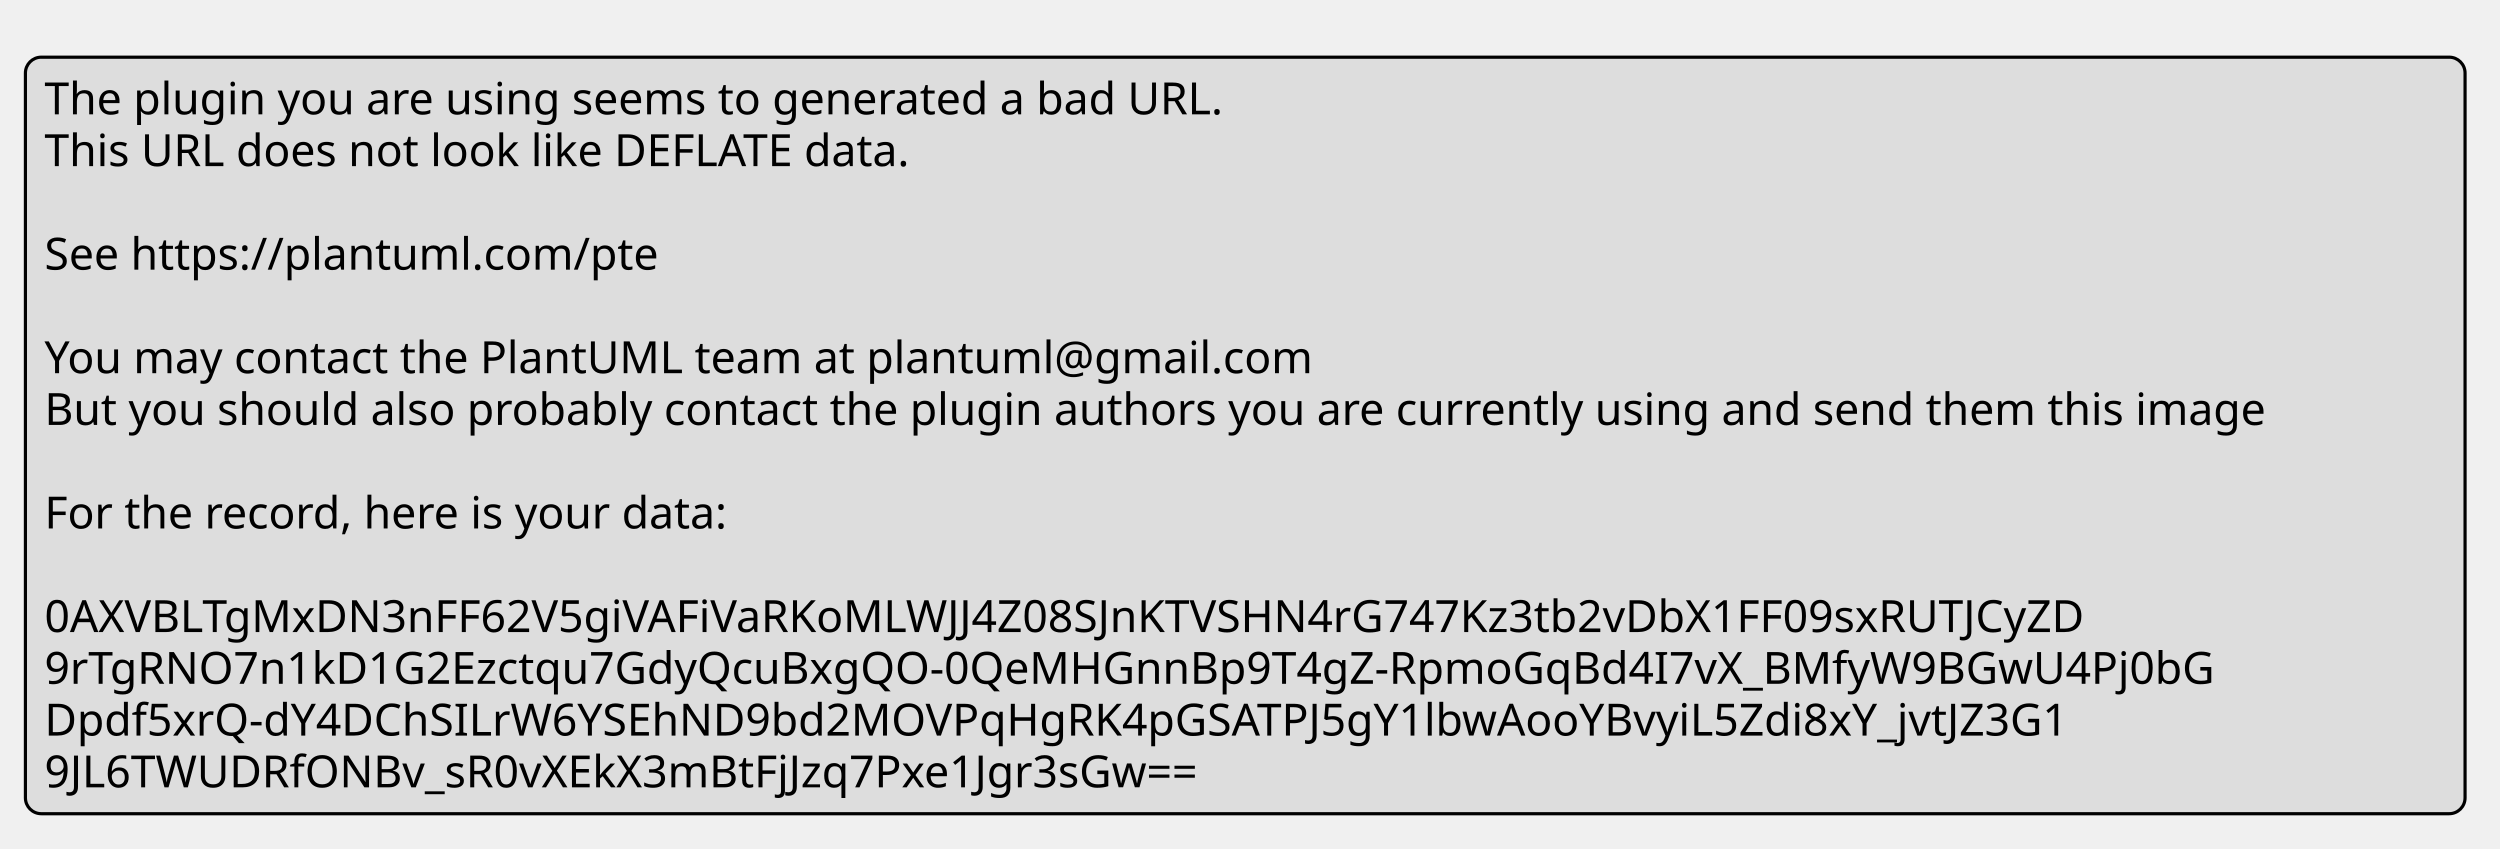
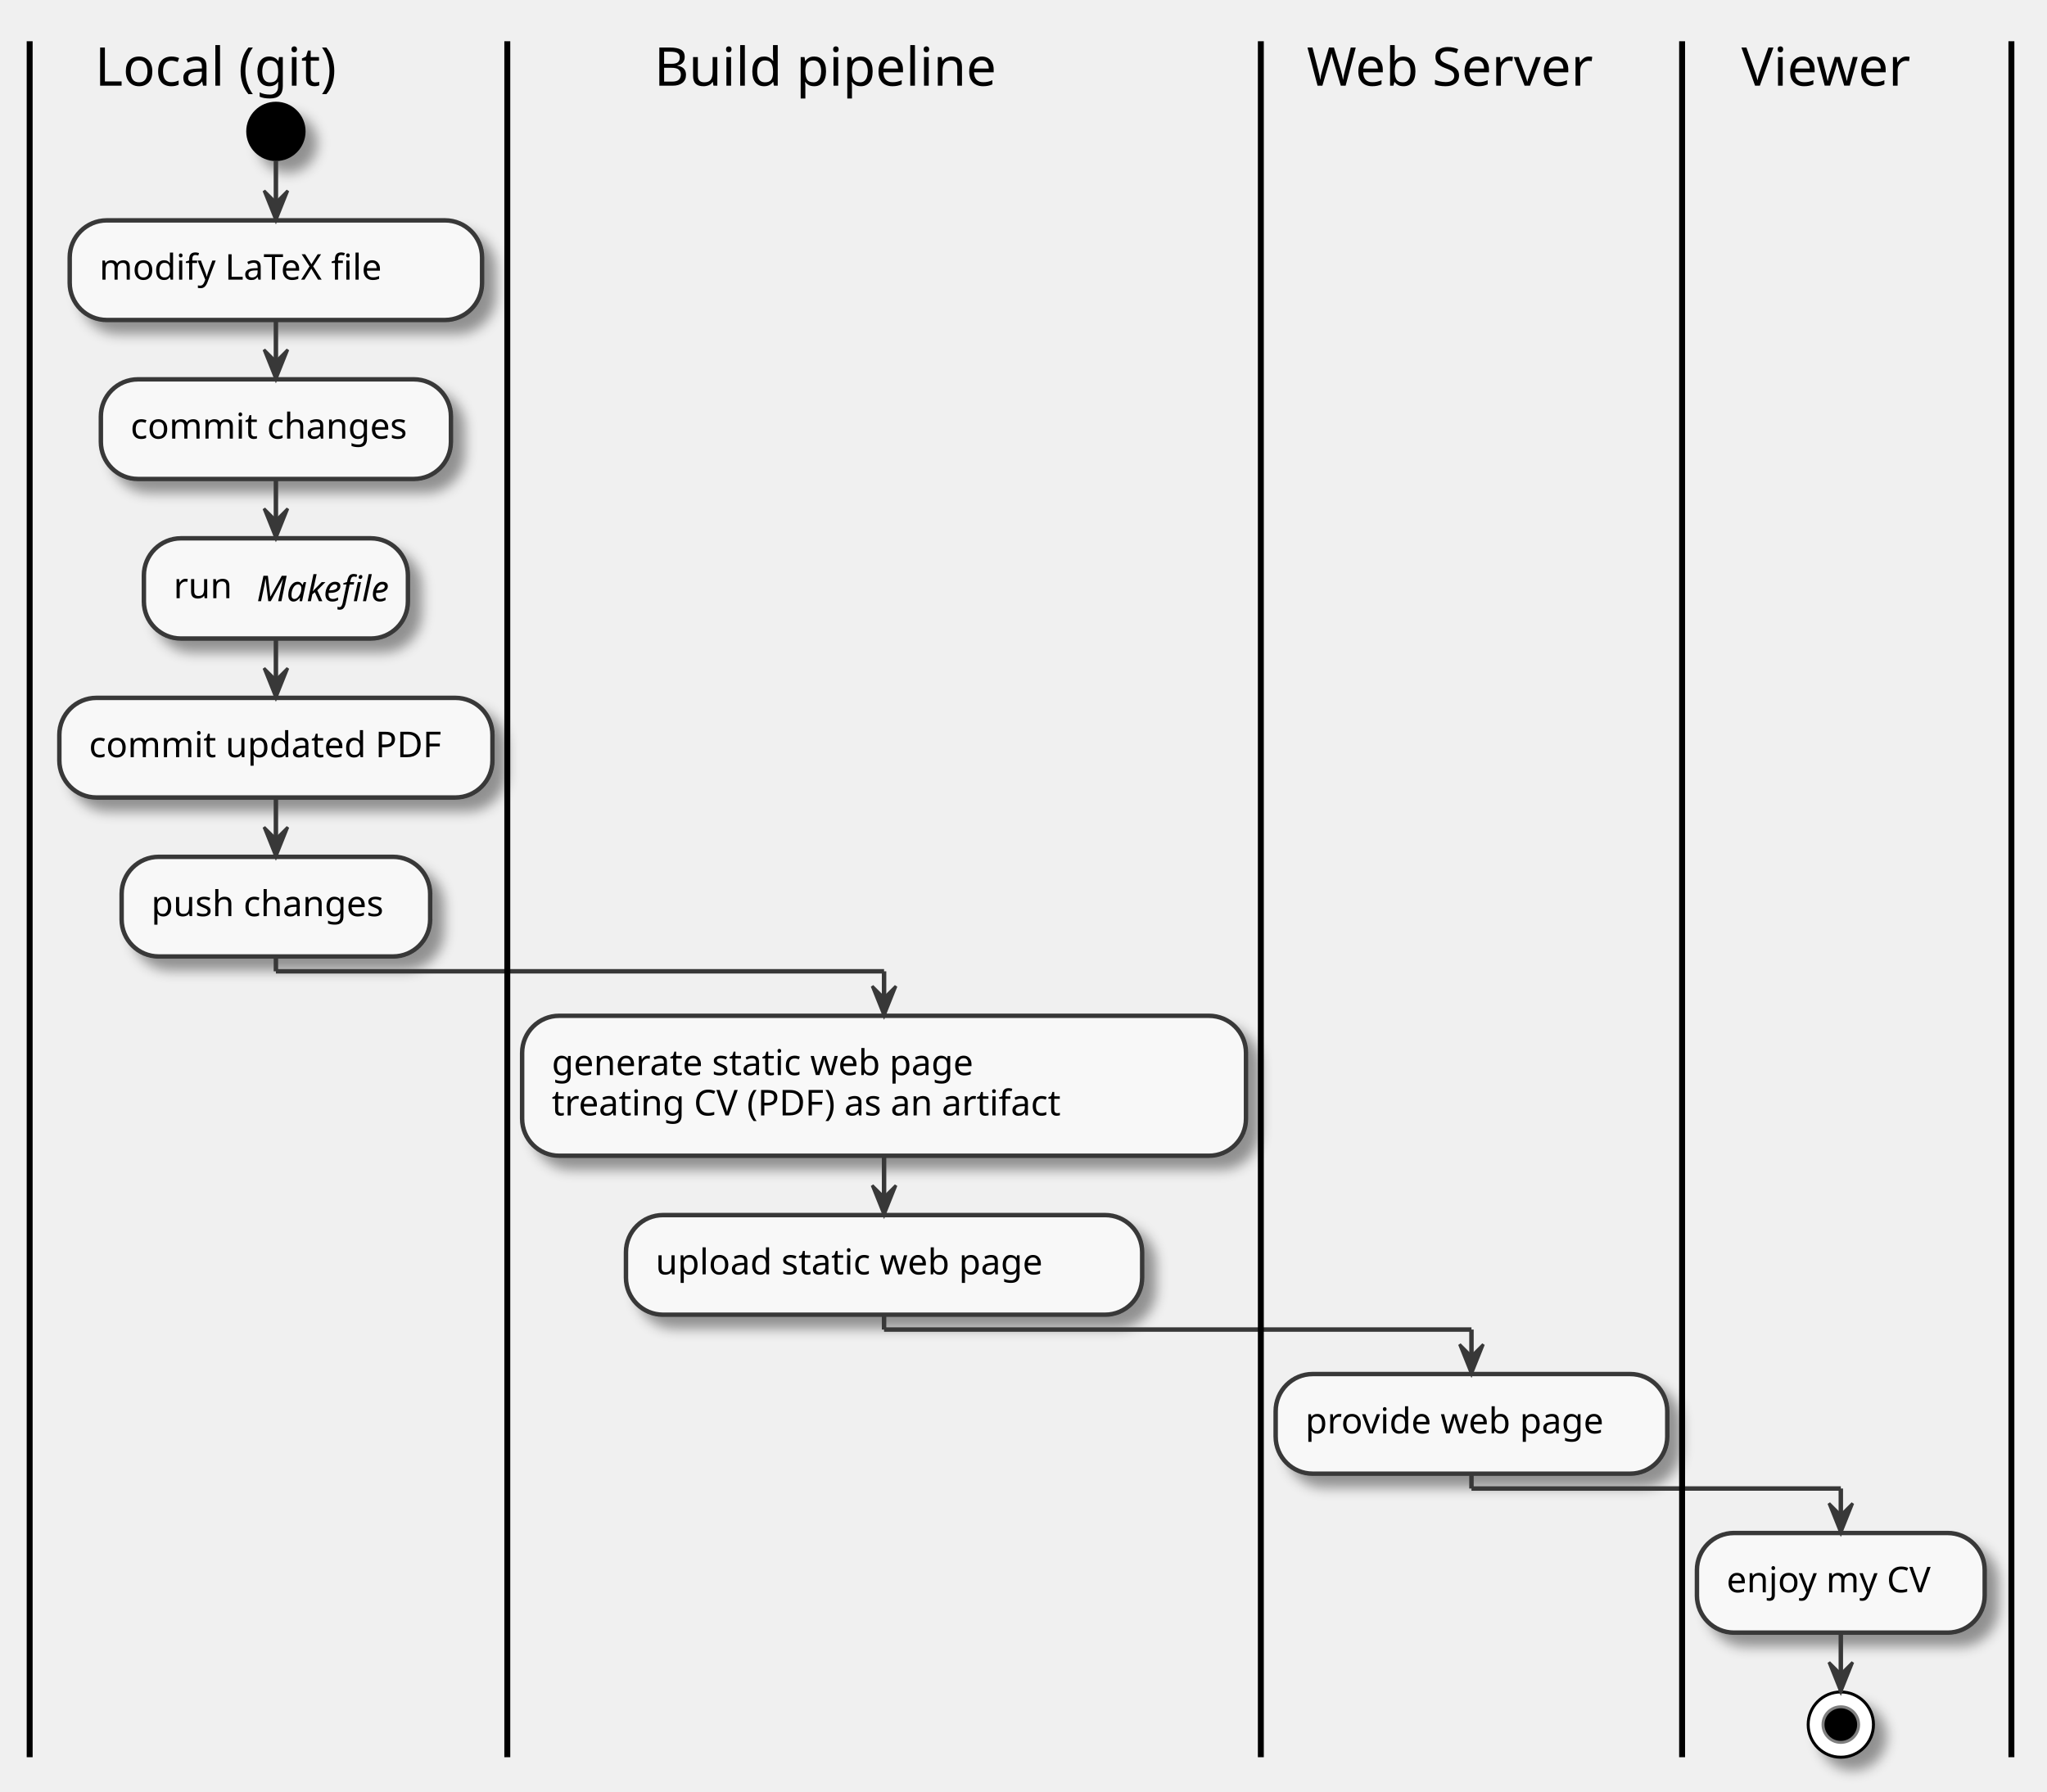
- <svg xmlns="http://www.w3.org/2000/svg" contentScriptType="application/ecmascript" contentStyleType="text/css" height="267px" preserveAspectRatio="none" style="width:787px;height:267px;" version="1.1" viewBox="0 0 787 267" width="787px" zoomAndPan="magnify">
-   <defs />
+ <svg xmlns="http://www.w3.org/2000/svg" contentScriptType="application/ecmascript" contentStyleType="text/css" height="604px" preserveAspectRatio="none" style="width:690px;height:604px;" version="1.1" viewBox="0 0 690 604" width="690px" zoomAndPan="magnify">
+   <defs>
+     <filter height="300%" id="f1lcr3u8ka2pq0" width="300%" x="-1" y="-1">
+       <feGaussianBlur result="blurOut" stdDeviation="2.0" />
+       <feColorMatrix in="blurOut" result="blurOut2" type="matrix" values="0 0 0 0 0 0 0 0 0 0 0 0 0 0 0 0 0 0 .4 0" />
+       <feOffset dx="4.0" dy="4.0" in="blurOut2" result="blurOut3" />
+       <feBlend in="SourceGraphic" in2="blurOut3" mode="normal" />
+     </filter>
+   </defs>
  <g>
-     <rect fill="#DDDDDD" height="238.156" rx="5" ry="5" style="stroke: #000000; stroke-width: 1.0;" width="768" x="8" y="18" />
-     <text fill="#000000" font-family="sans-serif" font-size="14" lengthAdjust="spacingAndGlyphs" textLength="400" x="14" y="35.995">The plugin you are using seems to generated a bad URL.</text>
-     <text fill="#000000" font-family="sans-serif" font-size="14" lengthAdjust="spacingAndGlyphs" textLength="301" x="14" y="52.292">This URL does not look like DEFLATE data.</text>
-     <text fill="#000000" font-family="sans-serif" font-size="14" lengthAdjust="spacingAndGlyphs" textLength="0" x="18" y="68.589" />
-     <text fill="#000000" font-family="sans-serif" font-size="14" lengthAdjust="spacingAndGlyphs" textLength="217" x="14" y="84.886">See https://plantuml.com/pte</text>
-     <text fill="#000000" font-family="sans-serif" font-size="14" lengthAdjust="spacingAndGlyphs" textLength="0" x="18" y="101.183" />
-     <text fill="#000000" font-family="sans-serif" font-size="14" lengthAdjust="spacingAndGlyphs" textLength="437" x="14" y="117.48">You may contact the PlantUML team at plantuml@gmail.com</text>
-     <text fill="#000000" font-family="sans-serif" font-size="14" lengthAdjust="spacingAndGlyphs" textLength="756" x="14" y="133.776">But you should also probably contact the plugin authors you are currently using and send them this image</text>
-     <text fill="#000000" font-family="sans-serif" font-size="14" lengthAdjust="spacingAndGlyphs" textLength="0" x="18" y="150.073" />
-     <text fill="#000000" font-family="sans-serif" font-size="14" lengthAdjust="spacingAndGlyphs" textLength="235" x="14" y="166.37">For the record, here is your data:</text>
-     <text fill="#000000" font-family="sans-serif" font-size="14" lengthAdjust="spacingAndGlyphs" textLength="0" x="18" y="182.667" />
-     <text fill="#000000" font-family="sans-serif" font-size="14" lengthAdjust="spacingAndGlyphs" textLength="706" x="14" y="198.964">0AXVBLTgMxDN3nFF62V5giVAFiVaRKoMLWJJ4Z08SJnKTVSHN4rG747Kz3tb2vDbX1FF09sxRUTJCyZD</text>
-     <text fill="#000000" font-family="sans-serif" font-size="14" lengthAdjust="spacingAndGlyphs" textLength="737" x="14" y="215.261">9rTgRNO7n1kD1G2Ezctqu7GdyQcuBxgQO-0QeMHGnnBp9T4gZ-RpmoGqBd4I7vX_BMfyW9BGwU4Pj0bG</text>
-     <text fill="#000000" font-family="sans-serif" font-size="14" lengthAdjust="spacingAndGlyphs" textLength="697" x="14" y="231.558">Dpdf5xrQ-dY4DChSILrW6YSEhND9bd2MOVPqHgRK4pGSATPJ5gY1lbwAooYBvyiL5Zdi8xY_jvtJZ3G1</text>
-     <text fill="#000000" font-family="sans-serif" font-size="14" lengthAdjust="spacingAndGlyphs" textLength="403" x="14" y="247.855">9JL6TWUDRfONBv_sR0vXEkX3mBtFjJzq7Pxe1Jgr3sGw==</text>
+     <ellipse cx="93" cy="44.296" fill="#000000" filter="url(#f1lcr3u8ka2pq0)" rx="10" ry="10" style="stroke: none; stroke-width: 1.0;" />
+     <rect fill="#F8F8F8" filter="url(#f1lcr3u8ka2pq0)" height="33.594" rx="12.5" ry="12.5" style="stroke: #383838; stroke-width: 1.5;" width="139" x="23.5" y="74.296" />
+     <text fill="#000000" font-family="sans-serif" font-size="12" lengthAdjust="spacingAndGlyphs" textLength="119" x="33.5" y="94.286">modify LaTeX file</text>
+     <rect fill="#F8F8F8" filter="url(#f1lcr3u8ka2pq0)" height="33.594" rx="12.5" ry="12.5" style="stroke: #383838; stroke-width: 1.5;" width="118" x="34" y="127.89" />
+     <text fill="#000000" font-family="sans-serif" font-size="12" lengthAdjust="spacingAndGlyphs" textLength="98" x="44" y="147.88">commit changes</text>
+     <rect fill="#F8F8F8" filter="url(#f1lcr3u8ka2pq0)" height="33.799" rx="12.5" ry="12.5" style="stroke: #383838; stroke-width: 1.5;" width="89" x="48.5" y="181.483" />
+     <text fill="#000000" font-family="sans-serif" font-size="12" lengthAdjust="spacingAndGlyphs" textLength="21" x="58.5" y="201.679">run</text>
+     <text fill="#000000" font-family="sans-serif" font-size="12" font-style="italic" lengthAdjust="spacingAndGlyphs" textLength="41" x="86.5" y="202.686">Makefile</text>
+     <rect fill="#F8F8F8" filter="url(#f1lcr3u8ka2pq0)" height="33.594" rx="12.5" ry="12.5" style="stroke: #383838; stroke-width: 1.5;" width="146" x="20" y="235.282" />
+     <text fill="#000000" font-family="sans-serif" font-size="12" lengthAdjust="spacingAndGlyphs" textLength="126" x="30" y="255.273">commit updated PDF</text>
+     <rect fill="#F8F8F8" filter="url(#f1lcr3u8ka2pq0)" height="33.594" rx="12.5" ry="12.5" style="stroke: #383838; stroke-width: 1.5;" width="104" x="41" y="288.876" />
+     <text fill="#000000" font-family="sans-serif" font-size="12" lengthAdjust="spacingAndGlyphs" textLength="84" x="51" y="308.866">push changes</text>
+     <rect fill="#F8F8F8" filter="url(#f1lcr3u8ka2pq0)" height="47.188" rx="12.5" ry="12.5" style="stroke: #383838; stroke-width: 1.5;" width="244" x="176" y="342.47" />
+     <text fill="#000000" font-family="sans-serif" font-size="12" lengthAdjust="spacingAndGlyphs" textLength="168" x="186" y="362.46">generate static web page</text>
+     <text fill="#000000" font-family="sans-serif" font-size="12" lengthAdjust="spacingAndGlyphs" textLength="224" x="186" y="376.054">treating CV (PDF) as an artifact</text>
+     <rect fill="#F8F8F8" filter="url(#f1lcr3u8ka2pq0)" height="33.594" rx="12.5" ry="12.5" style="stroke: #383838; stroke-width: 1.5;" width="174" x="211" y="409.657" />
+     <text fill="#000000" font-family="sans-serif" font-size="12" lengthAdjust="spacingAndGlyphs" textLength="154" x="221" y="429.647">upload static web page</text>
+     <rect fill="#F8F8F8" filter="url(#f1lcr3u8ka2pq0)" height="33.594" rx="12.5" ry="12.5" style="stroke: #383838; stroke-width: 1.5;" width="132" x="430" y="463.251" />
+     <text fill="#000000" font-family="sans-serif" font-size="12" lengthAdjust="spacingAndGlyphs" textLength="112" x="440" y="483.241">provide web page</text>
+     <rect fill="#F8F8F8" filter="url(#f1lcr3u8ka2pq0)" height="33.594" rx="12.5" ry="12.5" style="stroke: #383838; stroke-width: 1.5;" width="97" x="572" y="516.845" />
+     <text fill="#000000" font-family="sans-serif" font-size="12" lengthAdjust="spacingAndGlyphs" textLength="77" x="582" y="536.835">enjoy my CV</text>
+     <ellipse cx="620.5" cy="581.438" fill="#FFFFFF" filter="url(#f1lcr3u8ka2pq0)" rx="11" ry="11" style="stroke: #000000; stroke-width: 1.0;" />
+     <ellipse cx="620.5" cy="581.438" fill="#000000" rx="6" ry="6" style="stroke: #7F7F7F; stroke-width: 1.0;" />
+     <line style="stroke: #383838; stroke-width: 1.5;" x1="93" x2="93" y1="54.296" y2="74.296" />
+     <polygon fill="#383838" points="89,64.296,93,74.296,97,64.296,93,68.296" style="stroke: #383838; stroke-width: 1.0;" />
+     <line style="stroke: #383838; stroke-width: 1.5;" x1="93" x2="93" y1="107.89" y2="127.89" />
+     <polygon fill="#383838" points="89,117.89,93,127.89,97,117.89,93,121.89" style="stroke: #383838; stroke-width: 1.0;" />
+     <line style="stroke: #383838; stroke-width: 1.5;" x1="93" x2="93" y1="161.483" y2="181.483" />
+     <polygon fill="#383838" points="89,171.483,93,181.483,97,171.483,93,175.483" style="stroke: #383838; stroke-width: 1.0;" />
+     <line style="stroke: #383838; stroke-width: 1.5;" x1="93" x2="93" y1="215.282" y2="235.282" />
+     <polygon fill="#383838" points="89,225.282,93,235.282,97,225.282,93,229.282" style="stroke: #383838; stroke-width: 1.0;" />
+     <line style="stroke: #383838; stroke-width: 1.5;" x1="93" x2="93" y1="268.876" y2="288.876" />
+     <polygon fill="#383838" points="89,278.876,93,288.876,97,278.876,93,282.876" style="stroke: #383838; stroke-width: 1.0;" />
+     <line style="stroke: #383838; stroke-width: 1.5;" x1="298" x2="298" y1="389.657" y2="409.657" />
+     <polygon fill="#383838" points="294,399.657,298,409.657,302,399.657,298,403.657" style="stroke: #383838; stroke-width: 1.0;" />
+     <line style="stroke: #383838; stroke-width: 1.5;" x1="620.5" x2="620.5" y1="550.438" y2="570.438" />
+     <polygon fill="#383838" points="616.5,560.438,620.5,570.438,624.5,560.438,620.5,564.438" style="stroke: #383838; stroke-width: 1.0;" />
+     <line style="stroke: #383838; stroke-width: 1.5;" x1="93" x2="93" y1="322.47" y2="327.47" />
+     <line style="stroke: #383838; stroke-width: 1.5;" x1="93" x2="298" y1="327.47" y2="327.47" />
+     <line style="stroke: #383838; stroke-width: 1.5;" x1="298" x2="298" y1="327.47" y2="342.47" />
+     <polygon fill="#383838" points="294,332.47,298,342.47,302,332.47,298,336.47" style="stroke: #383838; stroke-width: 1.0;" />
+     <line style="stroke: #383838; stroke-width: 1.5;" x1="298" x2="298" y1="443.251" y2="448.251" />
+     <line style="stroke: #383838; stroke-width: 1.5;" x1="298" x2="496" y1="448.251" y2="448.251" />
+     <line style="stroke: #383838; stroke-width: 1.5;" x1="496" x2="496" y1="448.251" y2="463.251" />
+     <polygon fill="#383838" points="492,453.251,496,463.251,500,453.251,496,457.251" style="stroke: #383838; stroke-width: 1.0;" />
+     <line style="stroke: #383838; stroke-width: 1.5;" x1="496" x2="496" y1="496.845" y2="501.845" />
+     <line style="stroke: #383838; stroke-width: 1.5;" x1="496" x2="620.5" y1="501.845" y2="501.845" />
+     <line style="stroke: #383838; stroke-width: 1.5;" x1="620.5" x2="620.5" y1="501.845" y2="516.845" />
+     <polygon fill="#383838" points="616.5,506.845,620.5,516.845,624.5,506.845,620.5,510.845" style="stroke: #383838; stroke-width: 1.0;" />
+     <text fill="#000000" font-family="sans-serif" font-size="18" lengthAdjust="spacingAndGlyphs" textLength="121" x="32" y="28.891">Local (git)</text>
+     <text fill="#000000" font-family="sans-serif" font-size="18" lengthAdjust="spacingAndGlyphs" textLength="154" x="220.5" y="28.891">Build pipeline</text>
+     <text fill="#000000" font-family="sans-serif" font-size="18" lengthAdjust="spacingAndGlyphs" textLength="110" x="440.5" y="28.891">Web Server</text>
+     <text fill="#000000" font-family="sans-serif" font-size="18" lengthAdjust="spacingAndGlyphs" textLength="66" x="587" y="28.891">Viewer</text>
+     <line style="stroke: #000000; stroke-width: 2.0;" x1="10" x2="10" y1="13.905" y2="592.438" />
+     <line style="stroke: #000000; stroke-width: 2.0;" x1="171" x2="171" y1="13.905" y2="592.438" />
+     <line style="stroke: #000000; stroke-width: 2.0;" x1="425" x2="425" y1="13.905" y2="592.438" />
+     <line style="stroke: #000000; stroke-width: 2.0;" x1="567" x2="567" y1="13.905" y2="592.438" />
+     <line style="stroke: #000000; stroke-width: 2.0;" x1="678" x2="678" y1="13.905" y2="592.438" />
  </g>
</svg>
